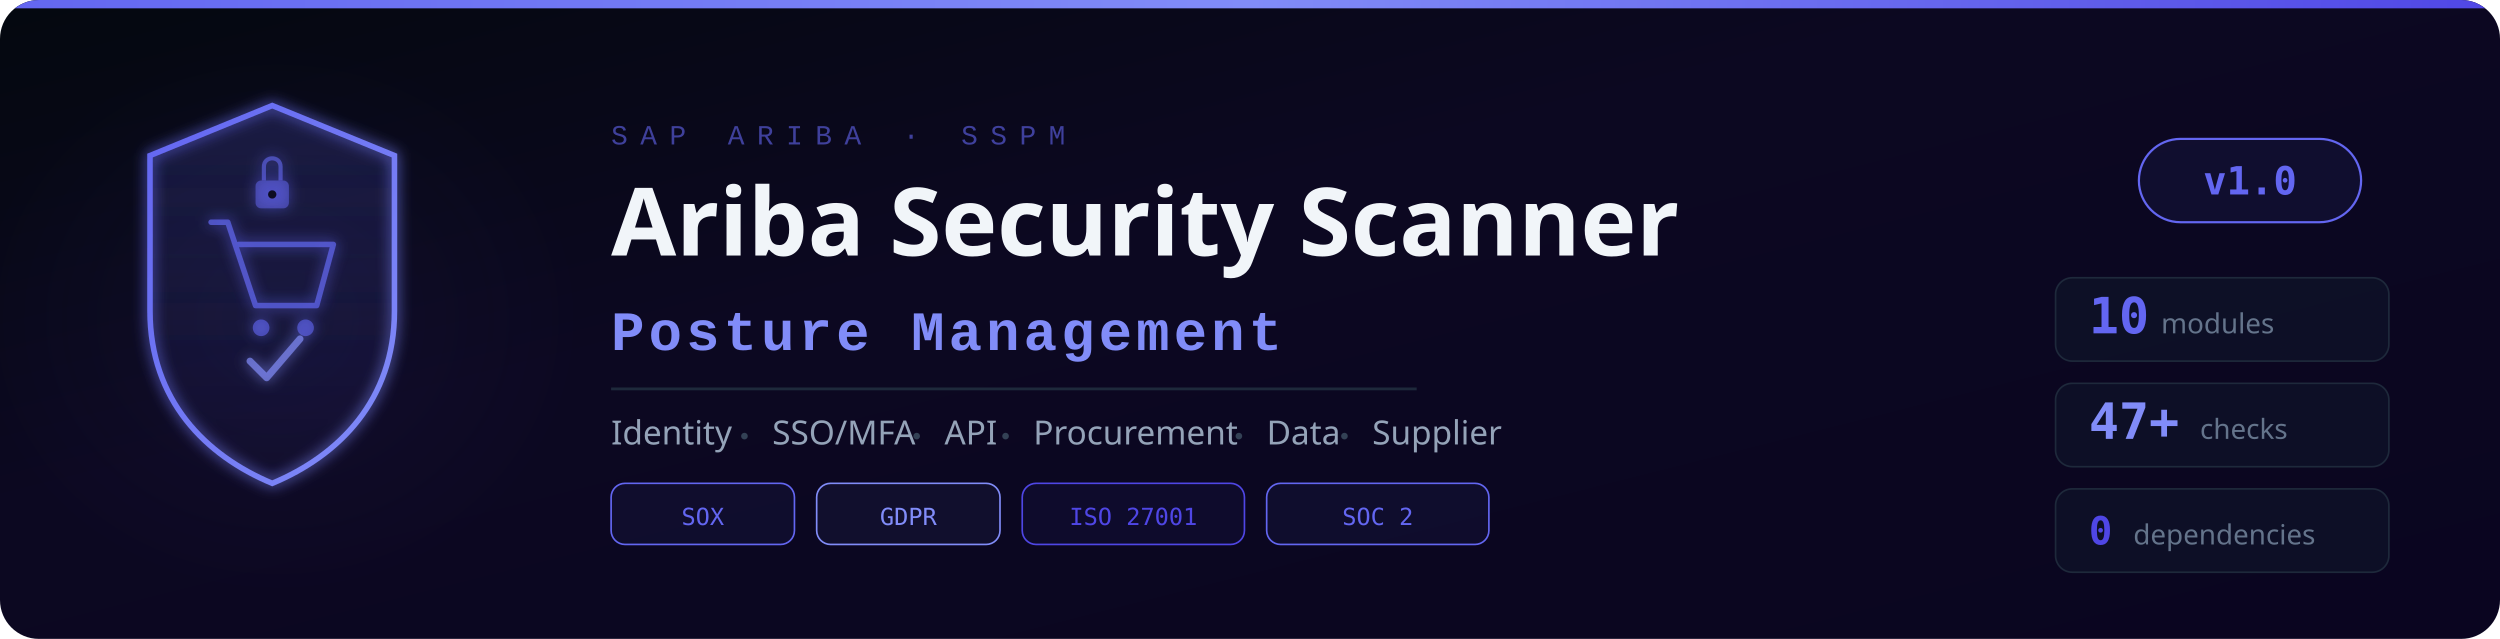
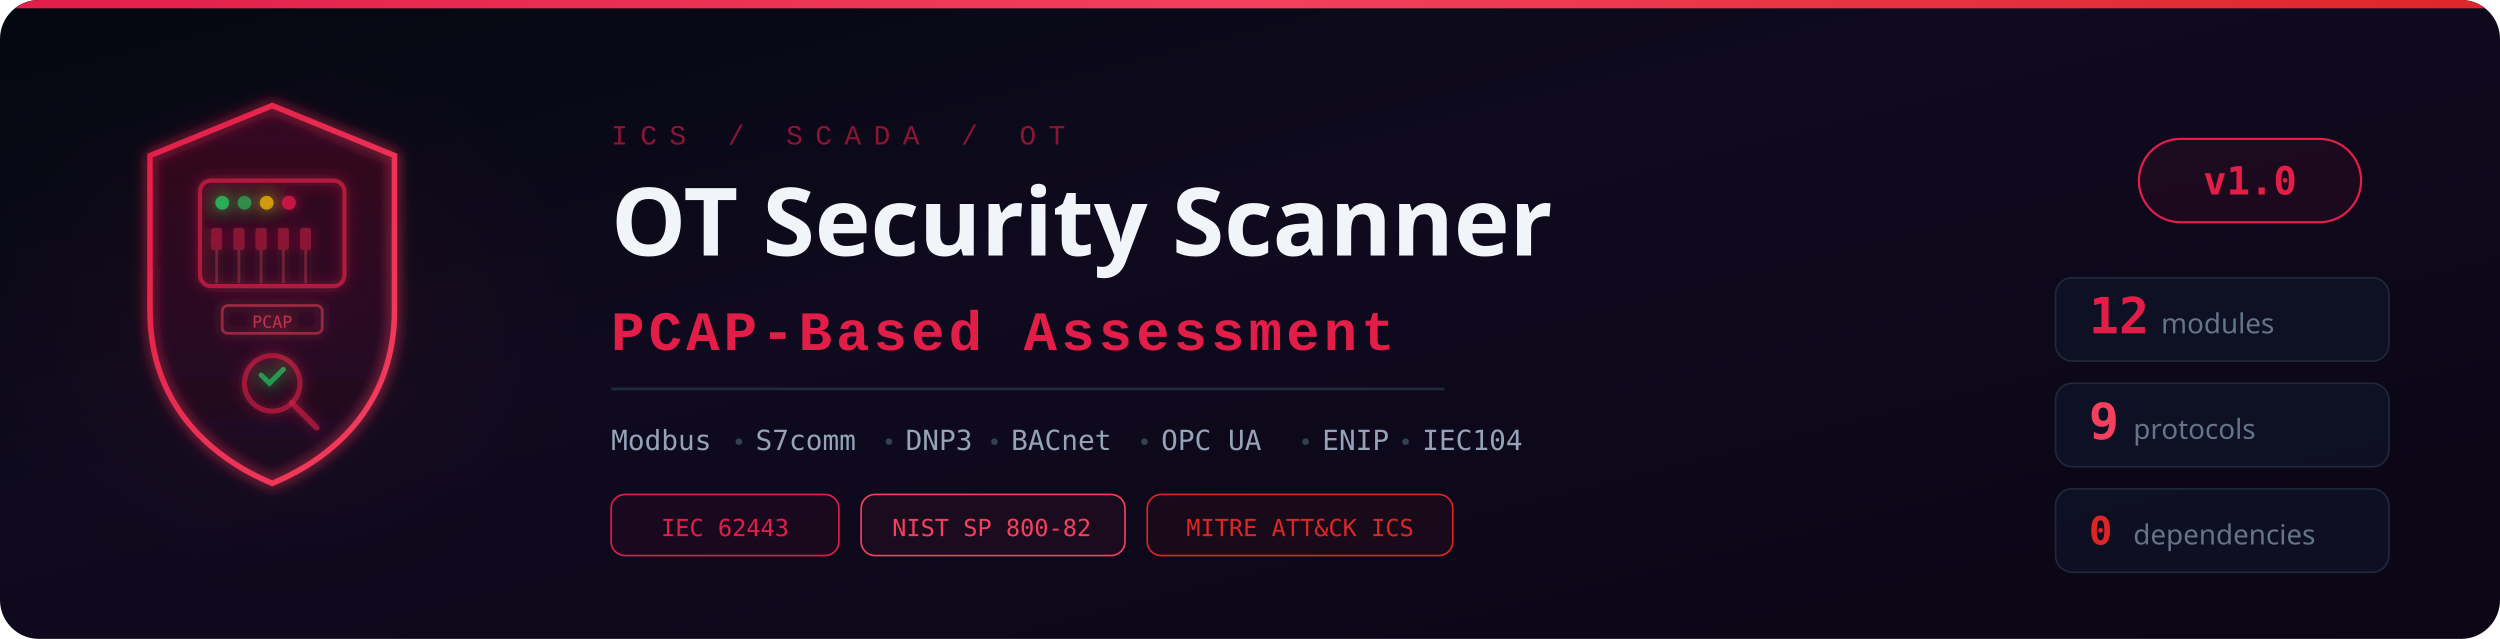
<svg xmlns="http://www.w3.org/2000/svg" viewBox="0 0 900 230">
  <defs>
    <linearGradient id="bg" x1="0%" y1="0%" x2="100%" y2="100%">
      <stop offset="0%" style="stop-color:#04080f" />
-       <stop offset="40%" style="stop-color:#0c0821" />
-       <stop offset="100%" style="stop-color:#0a0520" />
+       <stop offset="40%" style="stop-color:#0f0a1e" />
+       <stop offset="100%" style="stop-color:#0b0515" />
    </linearGradient>
    <linearGradient id="topBar" x1="0%" y1="0%" x2="100%" y2="0%">
-       <stop offset="0%" style="stop-color:#6366f1" />
-       <stop offset="50%" style="stop-color:#818cf8" />
-       <stop offset="100%" style="stop-color:#4f46e5" />
+       <stop offset="0%" style="stop-color:#e11d48" />
+       <stop offset="50%" style="stop-color:#f43f5e" />
+       <stop offset="100%" style="stop-color:#dc2626" />
    </linearGradient>
-     <linearGradient id="shieldGrad" x1="0%" y1="0%" x2="100%" y2="100%">
-       <stop offset="0%" style="stop-color:#6366f1" />
-       <stop offset="100%" style="stop-color:#818cf8" />
+     <linearGradient id="shieldStroke" x1="0%" y1="0%" x2="100%" y2="100%">
+       <stop offset="0%" style="stop-color:#e11d48" />
+       <stop offset="100%" style="stop-color:#f43f5e" />
    </linearGradient>
    <linearGradient id="shieldFill" x1="50%" y1="0%" x2="50%" y2="100%">
-       <stop offset="0%" style="stop-color:#6366f1;stop-opacity:0.1" />
-       <stop offset="100%" style="stop-color:#6366f1;stop-opacity:0.01" />
+       <stop offset="0%" style="stop-color:#e11d48;stop-opacity:0.1" />
+       <stop offset="100%" style="stop-color:#e11d48;stop-opacity:0.01" />
    </linearGradient>
    <radialGradient id="glow" cx="50%" cy="50%" r="50%">
-       <stop offset="0%" style="stop-color:#6366f1;stop-opacity:0.06" />
-       <stop offset="100%" style="stop-color:#6366f1;stop-opacity:0" />
+       <stop offset="0%" style="stop-color:#e11d48;stop-opacity:0.06" />
+       <stop offset="100%" style="stop-color:#e11d48;stop-opacity:0" />
    </radialGradient>
-     <filter id="sf">
+     <filter id="softGlow">
      <feGaussianBlur stdDeviation="2.5" result="b" />
      <feMerge>
        <feMergeNode in="b" />
        <feMergeNode in="SourceGraphic" />
      </feMerge>
    </filter>
    <clipPath id="clip">
      <rect width="900" height="230" rx="14" />
    </clipPath>
  </defs>
  <rect width="900" height="230" rx="14" fill="url(#bg)" />
  <rect width="900" height="3" rx="1.5" fill="url(#topBar)" clip-path="url(#clip)" />
  <ellipse cx="100" cy="115" rx="110" ry="100" fill="url(#glow)" />
-   <g transform="translate(42, 30)" filter="url(#sf)">
-     <path d="M56 8 L100 26 L100 82 C100 114 80 134 56 144 C32 134 12 114 12 82 L12 26 Z" fill="url(#shieldFill)" stroke="url(#shieldGrad)" stroke-width="2" />
-     <path d="M34 50 L40 50 L50 80 L72 80 L78 58 L44 58" fill="none" stroke="#6366f1" stroke-width="2" stroke-linecap="round" stroke-linejoin="round" opacity="0.7" />
-     <circle cx="52" cy="88" r="3" fill="#6366f1" opacity="0.6" />
-     <circle cx="68" cy="88" r="3" fill="#6366f1" opacity="0.6" />
-     <path d="M48 100 L54 106 L66 92" fill="none" stroke="#818cf8" stroke-width="2.5" stroke-linecap="round" stroke-linejoin="round" opacity="0.7" />
-     <rect x="50" y="35" width="12" height="10" rx="2" fill="#6366f1" opacity="0.5" />
-     <path d="M53 35 V30 C53 26 59 26 59 30 V35" fill="none" stroke="#6366f1" stroke-width="1.5" opacity="0.6" />
-     <circle cx="56" cy="40" r="1.5" fill="#0c0821" />
+   <g transform="translate(42, 30)" filter="url(#softGlow)">
+     <path d="M56 8 L100 26 L100 82 C100 114 80 134 56 144 C32 134 12 114 12 82 L12 26 Z" fill="url(#shieldFill)" stroke="url(#shieldStroke)" stroke-width="2" />
+     <rect x="30" y="35" width="52" height="38" rx="4" fill="none" stroke="#e11d48" stroke-width="1.5" opacity="0.7" />
+     <circle cx="38" cy="43" r="2.5" fill="#22c55e" opacity="0.8" />
+     <circle cx="46" cy="43" r="2.5" fill="#22c55e" opacity="0.6" />
+     <circle cx="54" cy="43" r="2.5" fill="#eab308" opacity="0.8" />
+     <circle cx="62" cy="43" r="2.5" fill="#e11d48" opacity="0.8" />
+     <rect x="34" y="52" width="4" height="8" rx="1" fill="#e11d48" opacity="0.4" />
+     <rect x="42" y="52" width="4" height="8" rx="1" fill="#e11d48" opacity="0.4" />
+     <rect x="50" y="52" width="4" height="8" rx="1" fill="#e11d48" opacity="0.4" />
+     <rect x="58" y="52" width="4" height="8" rx="1" fill="#e11d48" opacity="0.4" />
+     <rect x="66" y="52" width="4" height="8" rx="1" fill="#e11d48" opacity="0.4" />
+     <line x1="36" y1="60" x2="36" y2="72" stroke="#f43f5e" stroke-width="1" opacity="0.3" />
+     <line x1="44" y1="60" x2="44" y2="72" stroke="#f43f5e" stroke-width="1" opacity="0.3" />
+     <line x1="52" y1="60" x2="52" y2="72" stroke="#f43f5e" stroke-width="1" opacity="0.3" />
+     <line x1="60" y1="60" x2="60" y2="72" stroke="#f43f5e" stroke-width="1" opacity="0.3" />
+     <line x1="68" y1="60" x2="68" y2="72" stroke="#f43f5e" stroke-width="1" opacity="0.3" />
+     <rect x="38" y="80" width="36" height="10" rx="2" fill="none" stroke="#f43f5e" stroke-width="1" opacity="0.5" />
+     <text x="56" y="88" font-family="monospace" font-size="6" fill="#f43f5e" text-anchor="middle" opacity="0.7">PCAP</text>
+     <circle cx="56" cy="108" r="10" fill="none" stroke="#e11d48" stroke-width="1.8" opacity="0.6" />
+     <line x1="63" y1="115" x2="72" y2="124" stroke="#e11d48" stroke-width="2" stroke-linecap="round" opacity="0.6" />
+     <path d="M52 105 L55 108 L60 103" fill="none" stroke="#22c55e" stroke-width="1.8" stroke-linecap="round" opacity="0.7" />
  </g>
-   <text x="220" y="52" font-family="'Courier New', monospace" font-size="10" fill="#6366f1" letter-spacing="4.5" opacity="0.6">SAP ARIBA · SSPM</text>
-   <text x="220" y="92" font-family="'Segoe UI', 'Helvetica Neue', sans-serif" font-size="34" font-weight="700" fill="#f1f5f9">Ariba Security Scanner</text>
-   <text x="220" y="126" font-family="'Courier New', monospace" font-size="20" fill="#818cf8" font-weight="700" letter-spacing="1.5">Posture Management</text>
-   <line x1="220" y1="140" x2="510" y2="140" stroke="#1e293b" stroke-width="1" />
-   <text x="220" y="160" font-family="'Segoe UI', sans-serif" font-size="12" fill="#94a3b8">Identity</text>
-   <circle cx="268" cy="157" r="1.2" fill="#334155" />
-   <text x="278" y="160" font-family="'Segoe UI', sans-serif" font-size="12" fill="#94a3b8">SSO/MFA</text>
-   <circle cx="330" cy="157" r="1.2" fill="#334155" />
-   <text x="340" y="160" font-family="'Segoe UI', sans-serif" font-size="12" fill="#94a3b8">API</text>
-   <circle cx="362" cy="157" r="1.2" fill="#334155" />
-   <text x="372" y="160" font-family="'Segoe UI', sans-serif" font-size="12" fill="#94a3b8">Procurement</text>
-   <circle cx="446" cy="157" r="1.2" fill="#334155" />
-   <text x="456" y="160" font-family="'Segoe UI', sans-serif" font-size="12" fill="#94a3b8">Data</text>
-   <circle cx="484" cy="157" r="1.2" fill="#334155" />
-   <text x="494" y="160" font-family="'Segoe UI', sans-serif" font-size="12" fill="#94a3b8">Supplier</text>
-   <g transform="translate(220, 174)">
-     <rect x="0" y="0" width="66" height="22" rx="5" fill="rgba(99,102,241,0.06)" stroke="#6366f1" stroke-width="0.6" />
-     <text x="33" y="15" font-family="monospace" font-size="8.5" fill="#6366f1" text-anchor="middle">SOX</text>
-     <rect x="74" y="0" width="66" height="22" rx="5" fill="rgba(129,140,248,0.06)" stroke="#818cf8" stroke-width="0.6" />
-     <text x="107" y="15" font-family="monospace" font-size="8.5" fill="#818cf8" text-anchor="middle">GDPR</text>
-     <rect x="148" y="0" width="80" height="22" rx="5" fill="rgba(79,70,229,0.06)" stroke="#4f46e5" stroke-width="0.6" />
-     <text x="188" y="15" font-family="monospace" font-size="8.5" fill="#4f46e5" text-anchor="middle">ISO 27001</text>
-     <rect x="236" y="0" width="80" height="22" rx="5" fill="rgba(99,102,241,0.06)" stroke="#6366f1" stroke-width="0.6" />
-     <text x="276" y="15" font-family="monospace" font-size="8.5" fill="#6366f1" text-anchor="middle">SOC 2</text>
+   <text x="220" y="52" font-family="'Courier New', monospace" font-size="10" fill="#e11d48" letter-spacing="4.5" opacity="0.6">ICS / SCADA / OT</text>
+   <text x="220" y="92" font-family="'Segoe UI', 'Helvetica Neue', sans-serif" font-size="34" font-weight="700" fill="#f1f5f9">OT Security Scanner</text>
+   <text x="220" y="126" font-family="'Courier New', monospace" font-size="20" fill="#e11d48" font-weight="700" letter-spacing="1.5">PCAP-Based Assessment</text>
+   <line x1="220" y1="140" x2="520" y2="140" stroke="#1e293b" stroke-width="1" />
+   <g transform="translate(220, 150)">
+     <text x="0" y="12" font-family="monospace" font-size="10" fill="#94a3b8">Modbus</text>
+     <circle cx="46" cy="9" r="1.2" fill="#334155" />
+     <text x="52" y="12" font-family="monospace" font-size="10" fill="#94a3b8">S7comm</text>
+     <circle cx="100" cy="9" r="1.2" fill="#334155" />
+     <text x="106" y="12" font-family="monospace" font-size="10" fill="#94a3b8">DNP3</text>
+     <circle cx="138" cy="9" r="1.2" fill="#334155" />
+     <text x="144" y="12" font-family="monospace" font-size="10" fill="#94a3b8">BACnet</text>
+     <circle cx="192" cy="9" r="1.2" fill="#334155" />
+     <text x="198" y="12" font-family="monospace" font-size="10" fill="#94a3b8">OPC UA</text>
+     <circle cx="250" cy="9" r="1.2" fill="#334155" />
+     <text x="256" y="12" font-family="monospace" font-size="10" fill="#94a3b8">ENIP</text>
+     <circle cx="286" cy="9" r="1.2" fill="#334155" />
+     <text x="292" y="12" font-family="monospace" font-size="10" fill="#94a3b8">IEC104</text>
+   </g>
+   <g transform="translate(220, 178)">
+     <rect x="0" y="0" width="82" height="22" rx="5" fill="rgba(225,29,72,0.06)" stroke="#e11d48" stroke-width="0.6" />
+     <text x="41" y="15" font-family="monospace" font-size="8.5" fill="#e11d48" text-anchor="middle">IEC 62443</text>
+     <rect x="90" y="0" width="95" height="22" rx="5" fill="rgba(244,63,94,0.06)" stroke="#f43f5e" stroke-width="0.6" />
+     <text x="137" y="15" font-family="monospace" font-size="8.5" fill="#f43f5e" text-anchor="middle">NIST SP 800-82</text>
+     <rect x="193" y="0" width="110" height="22" rx="5" fill="rgba(220,38,38,0.06)" stroke="#dc2626" stroke-width="0.6" />
+     <text x="248" y="15" font-family="monospace" font-size="8.5" fill="#dc2626" text-anchor="middle">MITRE ATT&amp;CK ICS</text>
  </g>
  <g transform="translate(770, 50)">
-     <rect x="0" y="0" width="80" height="30" rx="15" fill="rgba(99,102,241,0.07)" stroke="#6366f1" stroke-width="0.8" />
-     <text x="40" y="20" font-family="monospace" font-size="14" fill="#6366f1" text-anchor="middle" font-weight="700">v1.0</text>
+     <rect x="0" y="0" width="80" height="30" rx="15" fill="rgba(225,29,72,0.07)" stroke="#e11d48" stroke-width="0.8" />
+     <text x="40" y="20" font-family="monospace" font-size="14" fill="#e11d48" text-anchor="middle" font-weight="700">v1.0</text>
  </g>
  <g transform="translate(740, 100)">
    <rect x="0" y="0" width="120" height="30" rx="6" fill="rgba(15,23,42,0.6)" stroke="#1e293b" stroke-width="0.6" />
-     <text x="12" y="20" font-family="monospace" font-size="18" fill="#6366f1" font-weight="700">10</text>
+     <text x="12" y="20" font-family="monospace" font-size="18" fill="#e11d48" font-weight="700">12</text>
    <text x="38" y="20" font-family="'Segoe UI', sans-serif" font-size="10" fill="#64748b">modules</text>
  </g>
  <g transform="translate(740, 138)">
    <rect x="0" y="0" width="120" height="30" rx="6" fill="rgba(15,23,42,0.6)" stroke="#1e293b" stroke-width="0.6" />
-     <text x="12" y="20" font-family="monospace" font-size="18" fill="#818cf8" font-weight="700">47+</text>
-     <text x="52" y="20" font-family="'Segoe UI', sans-serif" font-size="10" fill="#64748b">checks</text>
+     <text x="12" y="20" font-family="monospace" font-size="18" fill="#f43f5e" font-weight="700">9</text>
+     <text x="28" y="20" font-family="'Segoe UI', sans-serif" font-size="10" fill="#64748b">protocols</text>
  </g>
  <g transform="translate(740, 176)">
    <rect x="0" y="0" width="120" height="30" rx="6" fill="rgba(15,23,42,0.6)" stroke="#1e293b" stroke-width="0.6" />
-     <text x="12" y="20" font-family="monospace" font-size="14" fill="#4f46e5" font-weight="700">0</text>
+     <text x="12" y="20" font-family="monospace" font-size="14" fill="#dc2626" font-weight="700">0</text>
    <text x="28" y="20" font-family="'Segoe UI', sans-serif" font-size="10" fill="#64748b">dependencies</text>
  </g>
</svg>
